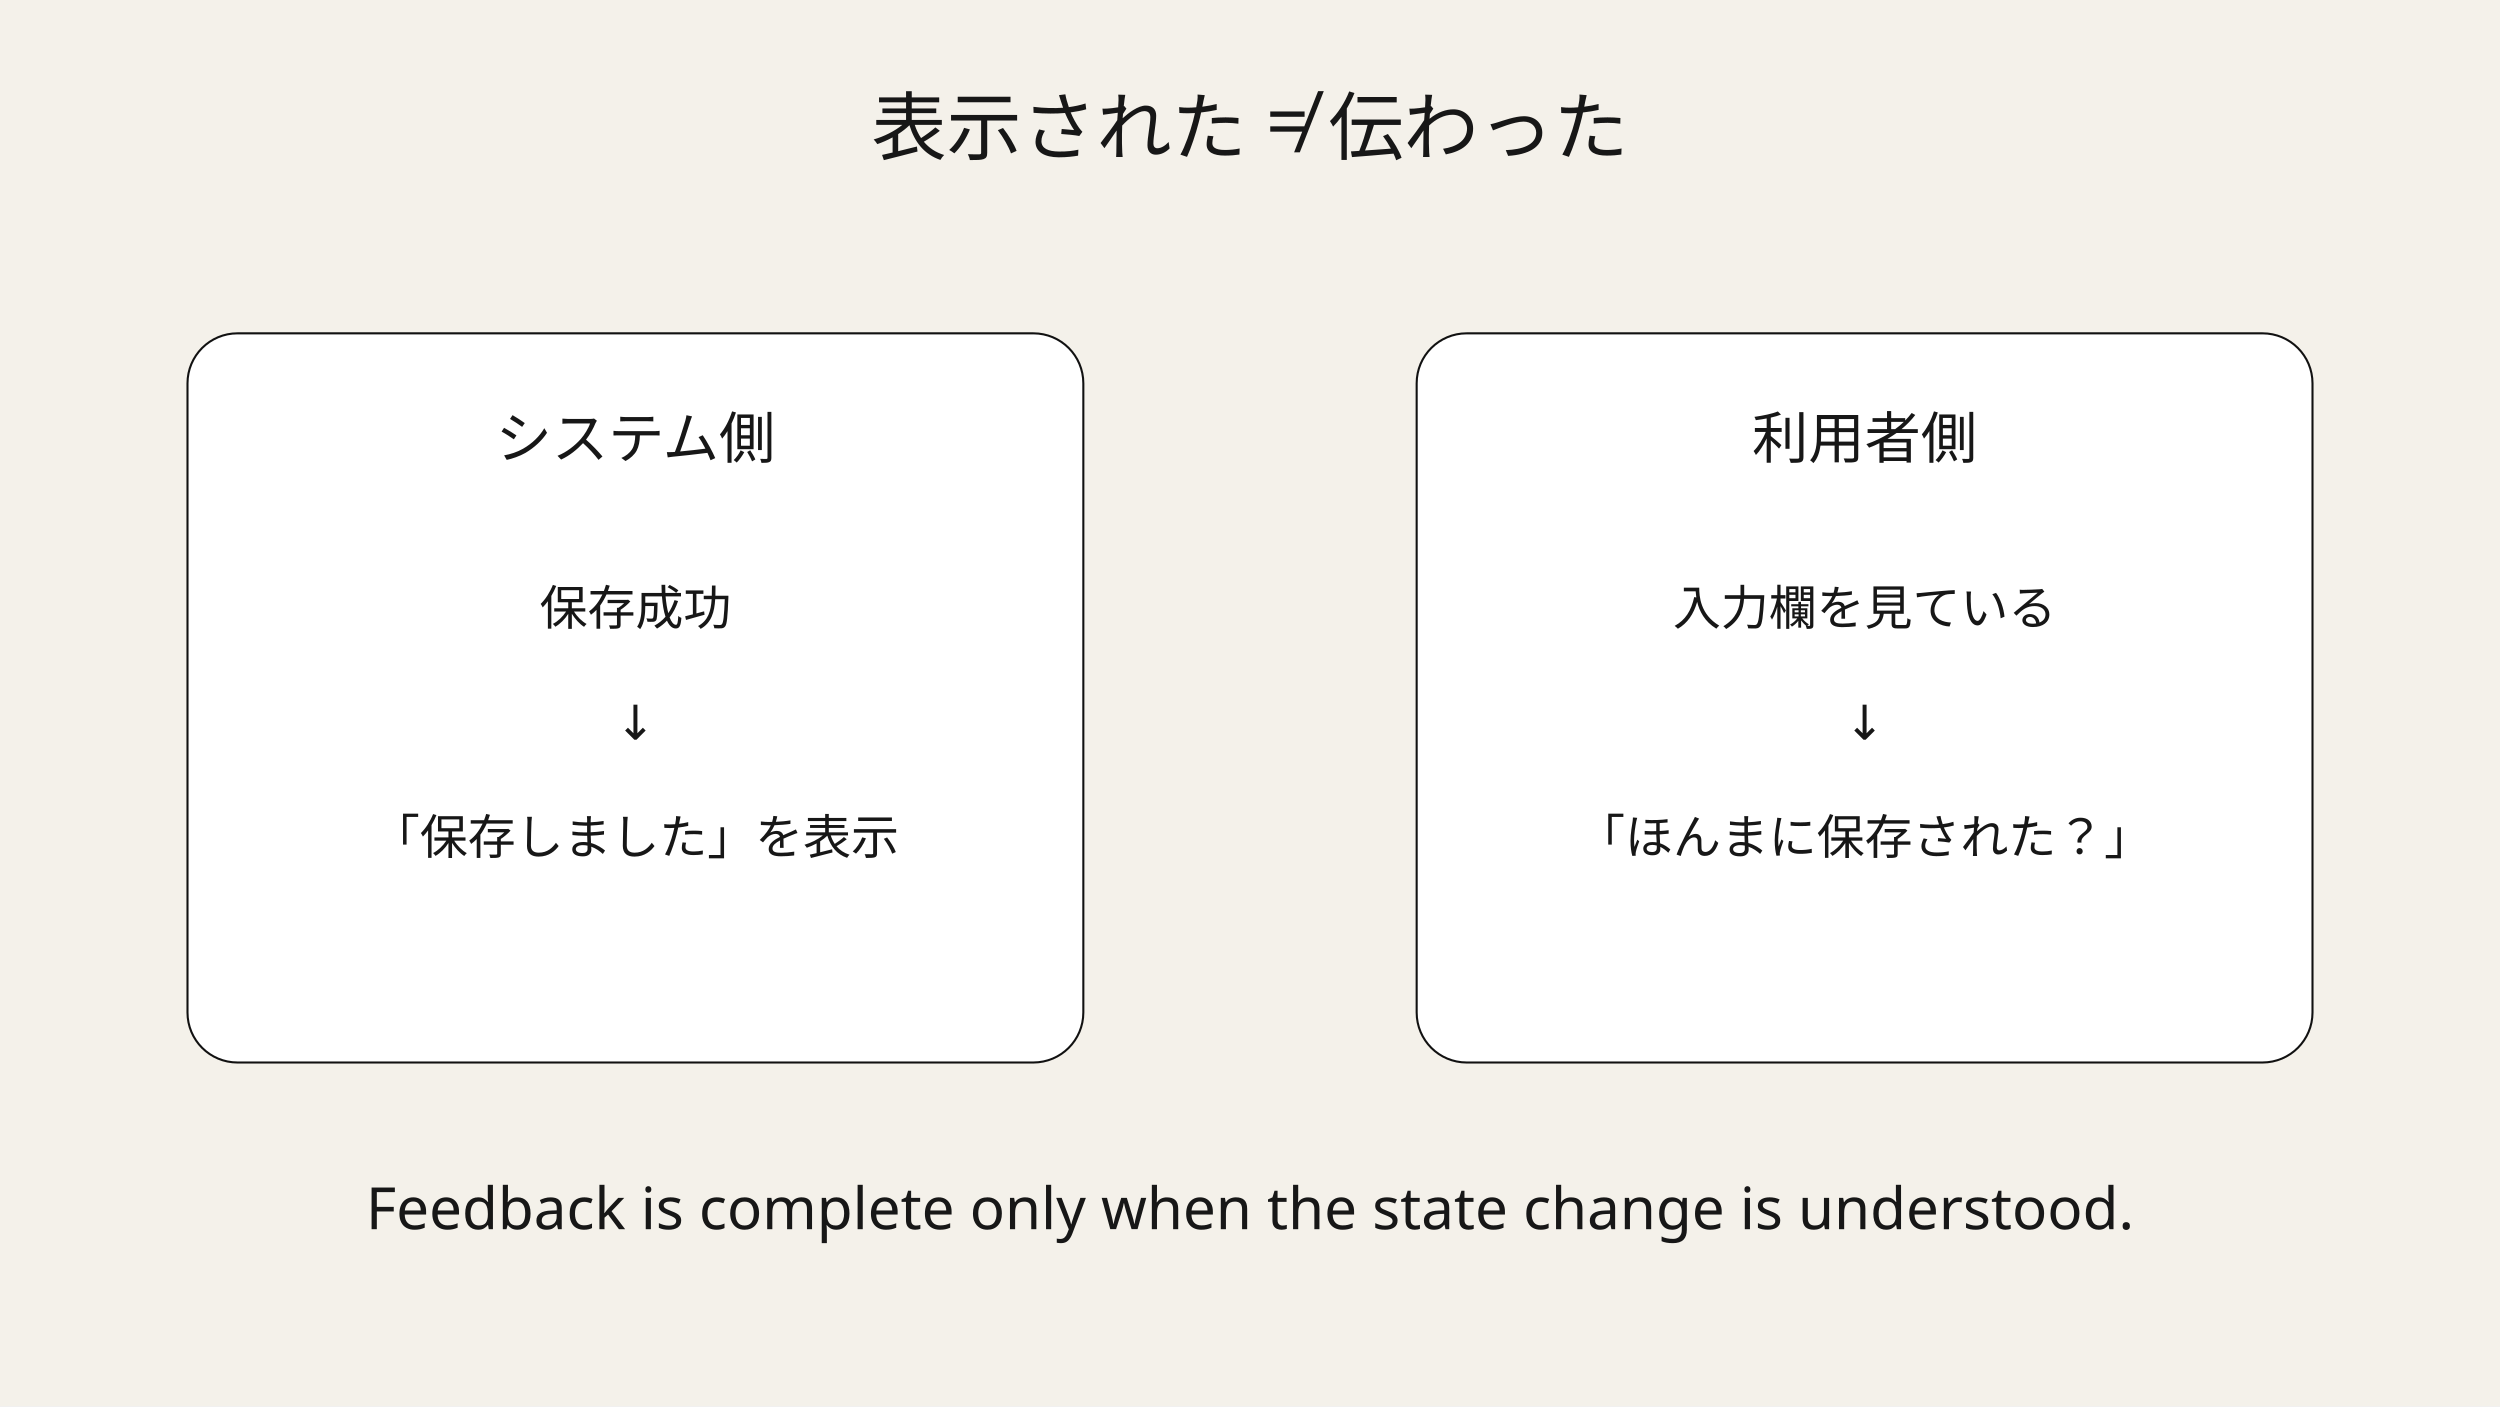
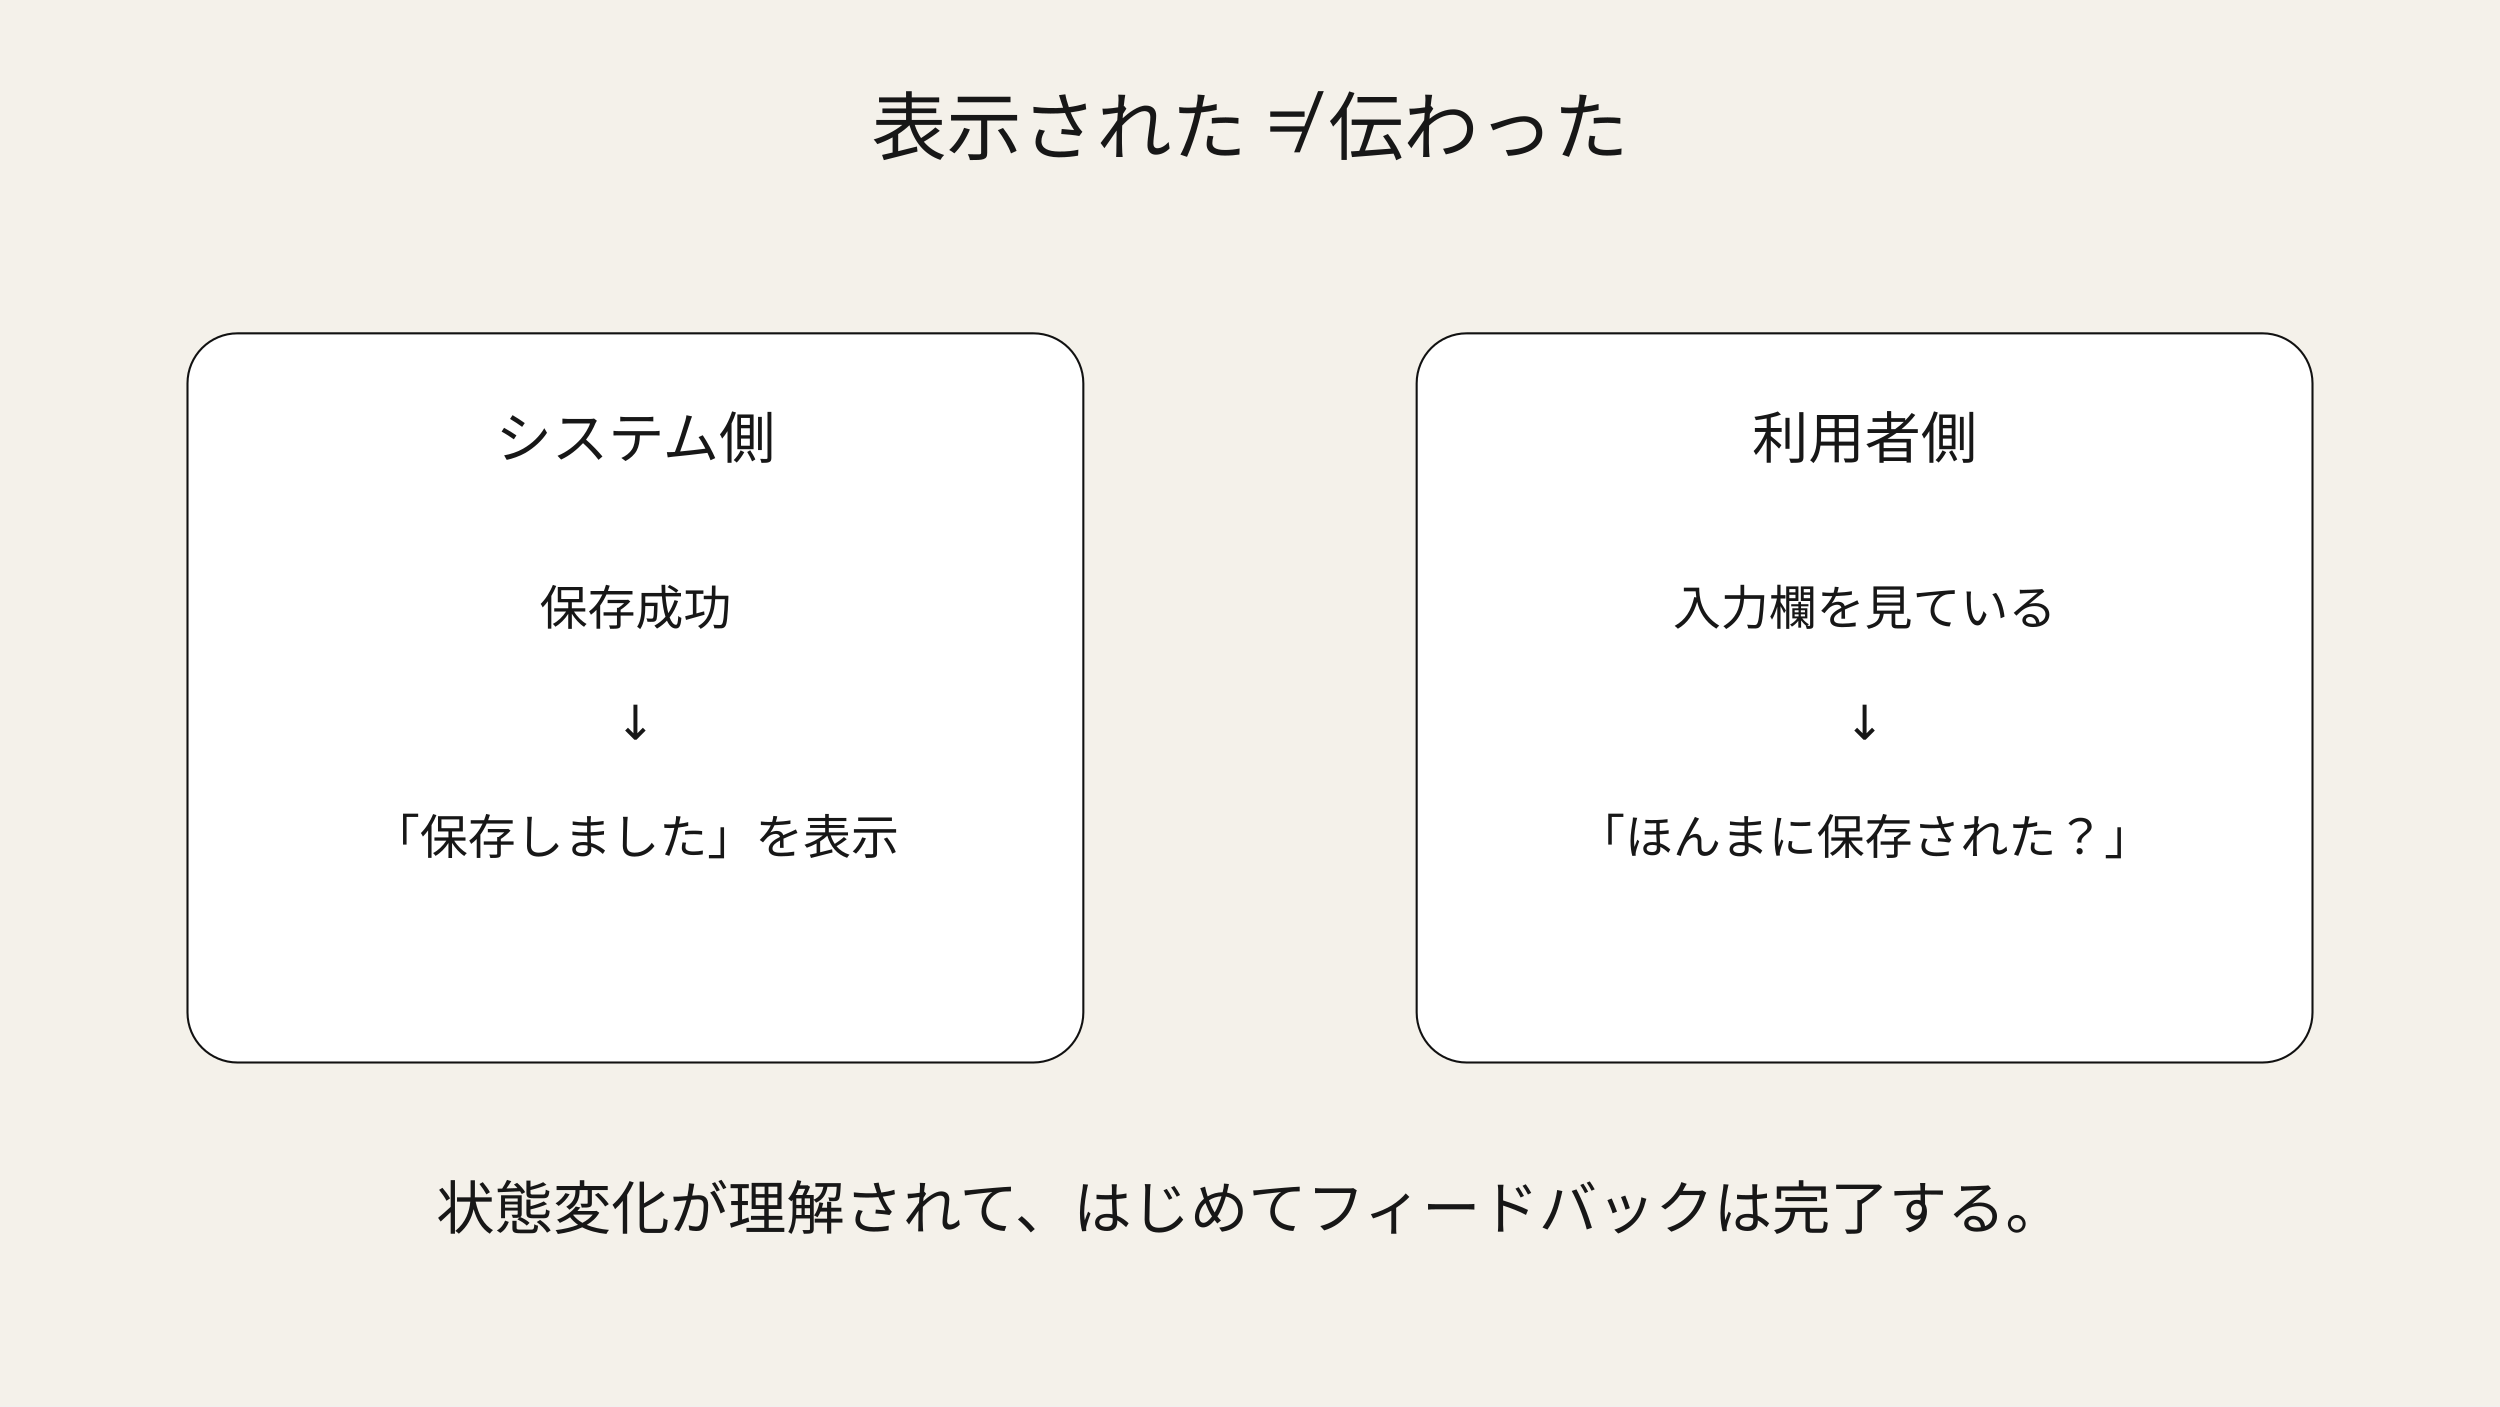
<svg xmlns="http://www.w3.org/2000/svg" width="1200" height="675">
  <rect width="1200" height="675" fill="#f4f1ea" />
  <g font-family="sans-serif" fill="#171717">
    <text x="600" y="74" text-anchor="middle" font-size="36">表示された ≠ 伝わった</text>
    <rect x="90" y="160" width="430" height="350" rx="24" fill="#fff" stroke="#111" />
    <text x="305" y="220" text-anchor="middle" font-size="27">システム側</text>
    <text x="305" y="300" text-anchor="middle" font-size="23">保存成功</text>
    <text x="305" y="355" text-anchor="middle" font-size="23">↓</text>
    <text x="305" y="410" text-anchor="middle" font-size="23">「保存しました」を表示</text>
    <rect x="680" y="160" width="430" height="350" rx="24" fill="#fff" stroke="#111" />
    <text x="895" y="220" text-anchor="middle" font-size="27">利用者側</text>
    <text x="895" y="300" text-anchor="middle" font-size="23">入力欄を見ている</text>
    <text x="895" y="355" text-anchor="middle" font-size="23">↓</text>
    <text x="895" y="410" text-anchor="middle" font-size="23">「ほんまに保存された？」</text>
-     <text x="600" y="590" text-anchor="middle" font-size="28">Feedback is complete only when the state change is understood.</text>
+     <text x="600" y="590" text-anchor="middle" font-size="28">状態変化が理解されて、はじめてフィードバックは完了する。</text>
  </g>
</svg>
